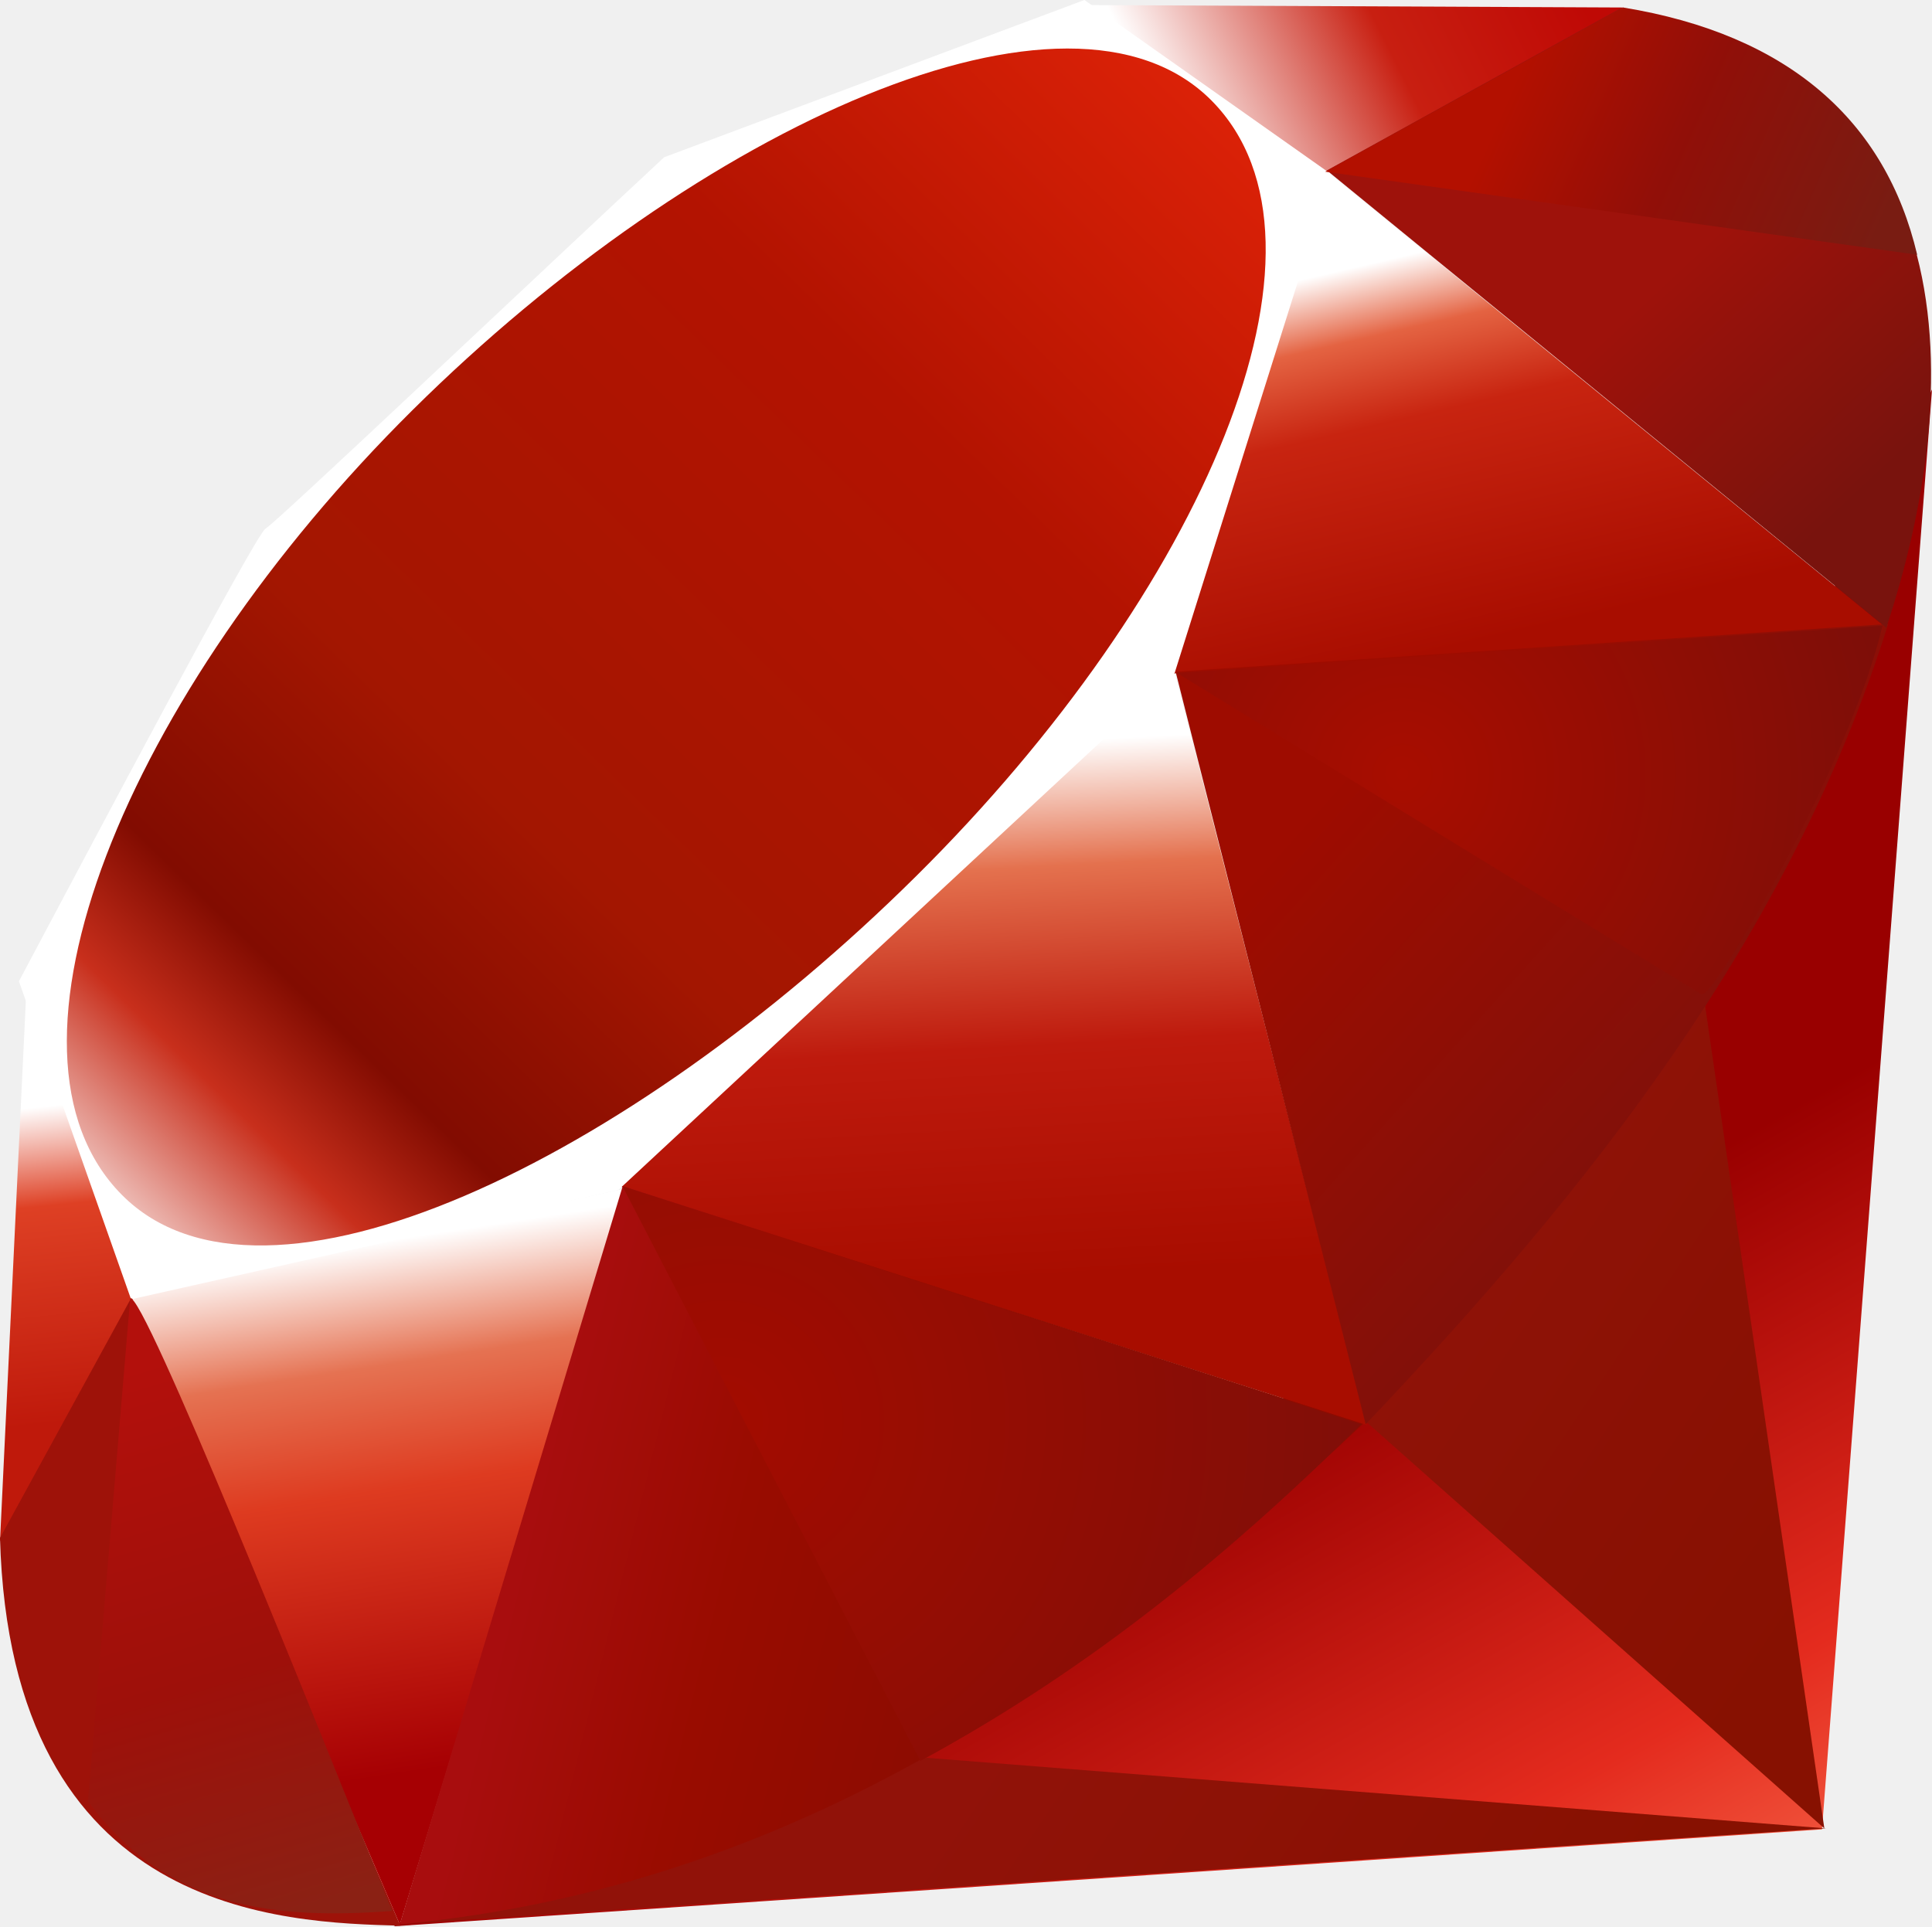
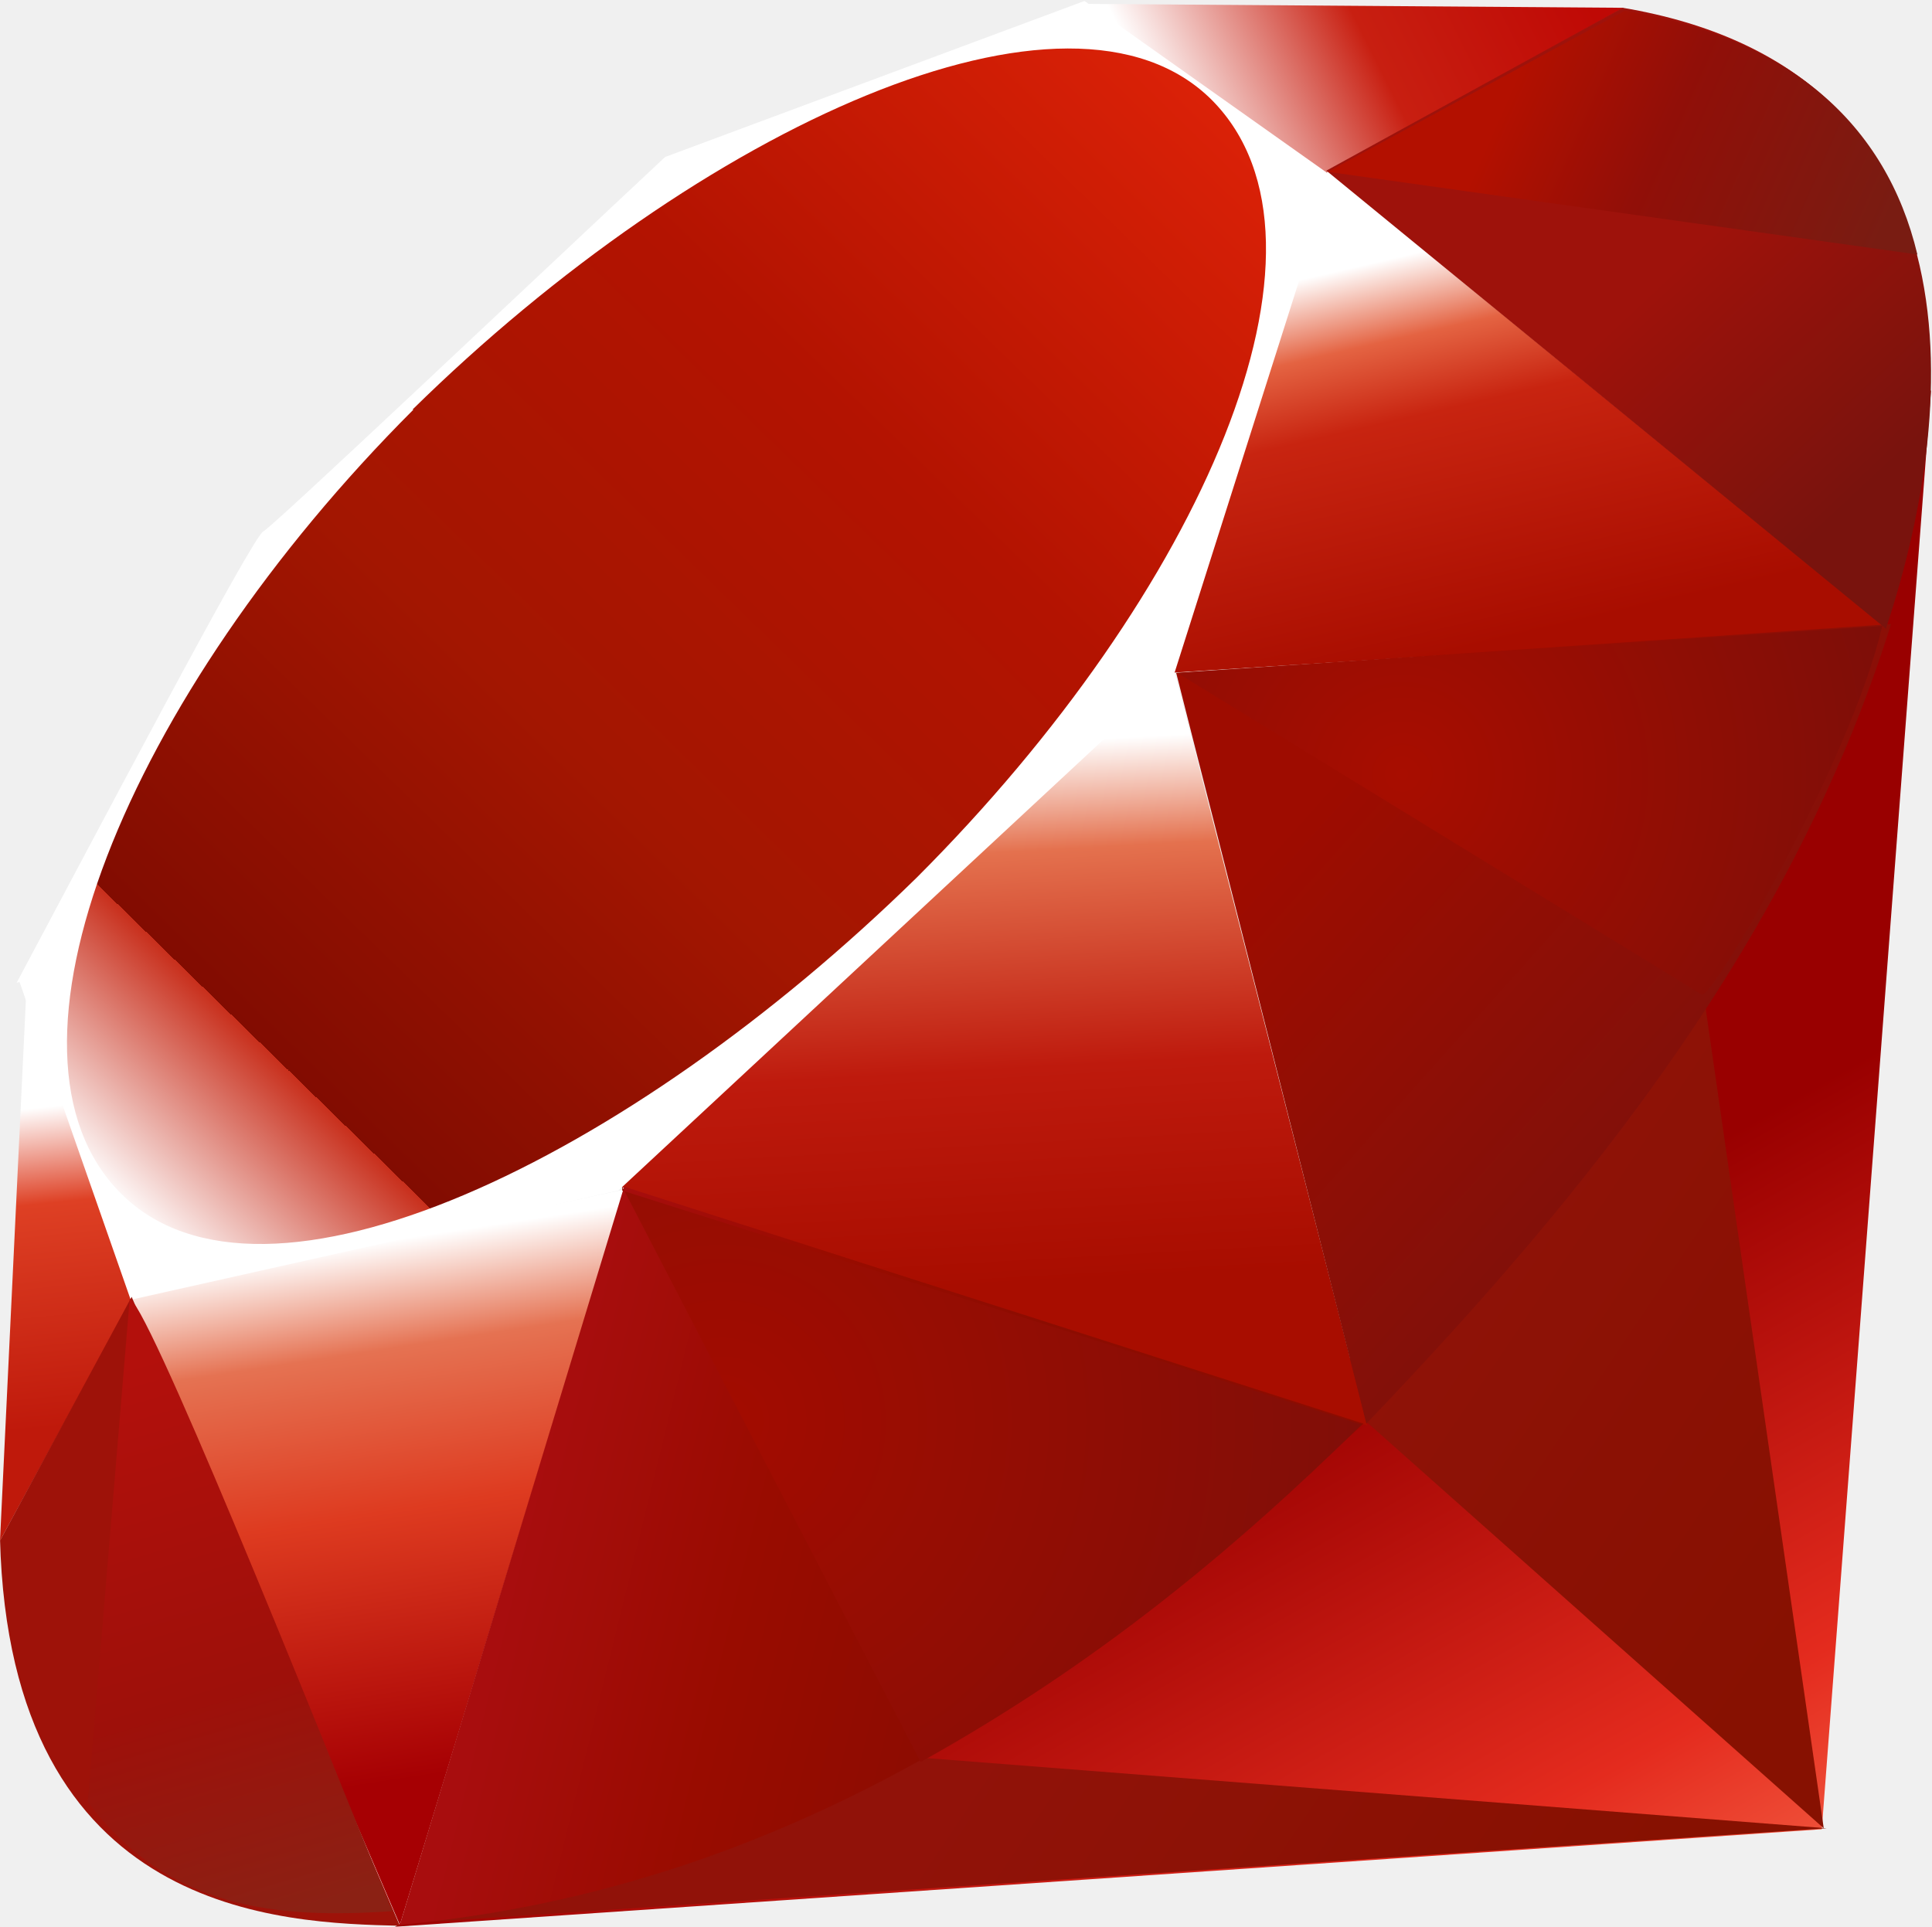
- <svg xmlns="http://www.w3.org/2000/svg" xmlns:xlink="http://www.w3.org/1999/xlink" version="1.1" id="Layer_1" width="198.13" height="197.58" viewBox="0 0 198.13 197.58" overflow="visible" enable-background="new 0 0 198.13 197.58" xml:space="preserve">
-   <defs id="defs3489">
-     <linearGradient id="XMLID_17_-9" gradientUnits="userSpaceOnUse" x1="174.074" y1="215.549" x2="132.276" y2="141.753">
-       <stop offset="0" style="stop-color:#FB7655" id="stop3272-4" />
-       <stop offset="0" style="stop-color:#FB7655" id="stop3274-5" />
-       <stop offset="0.41" style="stop-color:#E42B1E" id="stop3276-1" />
-       <stop offset="0.99" style="stop-color:#990000" id="stop3278-0" />
-       <stop offset="1" style="stop-color:#990000" id="stop3280-3" />
+ <svg xmlns="http://www.w3.org/2000/svg" xmlns:xlink="http://www.w3.org/1999/xlink" viewBox="0 0 198.1 197.6" overflow="visible">
+   <defs>
+     <linearGradient id="a" x1="174.1" x2="132.3" y1="215.5" y2="141.8" gradientUnits="userSpaceOnUse">
+       <stop offset="0" stop-color="#FB7655" />
+       <stop offset="0" stop-color="#FB7655" />
+       <stop offset=".4" stop-color="#E42B1E" />
+       <stop offset="1" stop-color="#900" />
+       <stop offset="1" stop-color="#900" />
    </linearGradient>
-     <linearGradient id="XMLID_18_-7" gradientUnits="userSpaceOnUse" x1="194.895" y1="153.558" x2="141.028" y2="117.409">
-       <stop offset="0" style="stop-color:#871101" id="stop3285-8" />
-       <stop offset="0" style="stop-color:#871101" id="stop3287-8" />
-       <stop offset="0.99" style="stop-color:#911209" id="stop3289-6" />
-       <stop offset="1" style="stop-color:#911209" id="stop3291-0" />
+     <linearGradient id="c" x1="194.9" x2="141" y1="153.6" y2="117.4" gradientUnits="userSpaceOnUse">
+       <stop offset="0" stop-color="#871101" />
+       <stop offset="0" stop-color="#871101" />
+       <stop offset="1" stop-color="#911209" />
+       <stop offset="1" stop-color="#911209" />
    </linearGradient>
-     <linearGradient id="XMLID_19_-4" gradientUnits="userSpaceOnUse" x1="151.795" y1="217.785" x2="97.93" y2="181.638">
-       <stop offset="0" style="stop-color:#871101" id="stop3296-6" />
-       <stop offset="0" style="stop-color:#871101" id="stop3298-7" />
-       <stop offset="0.99" style="stop-color:#911209" id="stop3300-6" />
-       <stop offset="1" style="stop-color:#911209" id="stop3302-0" />
+     <linearGradient id="d" x1="151.8" x2="97.9" y1="217.8" y2="181.6" gradientUnits="userSpaceOnUse">
+       <stop offset="0" stop-color="#871101" />
+       <stop offset="0" stop-color="#871101" />
+       <stop offset="1" stop-color="#911209" />
+       <stop offset="1" stop-color="#911209" />
    </linearGradient>
-     <linearGradient id="XMLID_20_-9" gradientUnits="userSpaceOnUse" x1="38.696" y1="127.391" x2="47.047" y2="181.661">
-       <stop offset="0" style="stop-color:#FFFFFF" id="stop3307-7" />
-       <stop offset="0" style="stop-color:#FFFFFF" id="stop3309-5" />
-       <stop offset="0.23" style="stop-color:#E57252" id="stop3311-9" />
-       <stop offset="0.46" style="stop-color:#DE3B20" id="stop3313-7" />
-       <stop offset="0.99" style="stop-color:#A60003" id="stop3315-8" />
-       <stop offset="1" style="stop-color:#A60003" id="stop3317-5" />
+     <linearGradient id="e" x1="38.7" x2="47" y1="127.4" y2="181.7" gradientUnits="userSpaceOnUse">
+       <stop offset="0" stop-color="#FFF" />
+       <stop offset="0" stop-color="#FFF" />
+       <stop offset=".2" stop-color="#E57252" />
+       <stop offset=".5" stop-color="#DE3B20" />
+       <stop offset="1" stop-color="#A60003" />
+       <stop offset="1" stop-color="#A60003" />
    </linearGradient>
-     <linearGradient id="XMLID_21_-3" gradientUnits="userSpaceOnUse" x1="96.133" y1="76.715" x2="99.21" y2="132.102">
-       <stop offset="0" style="stop-color:#FFFFFF" id="stop3322-3" />
-       <stop offset="0" style="stop-color:#FFFFFF" id="stop3324-8" />
-       <stop offset="0.23" style="stop-color:#E4714E" id="stop3326-3" />
-       <stop offset="0.56" style="stop-color:#BE1A0D" id="stop3328-7" />
-       <stop offset="0.99" style="stop-color:#A80D00" id="stop3330-9" />
-       <stop offset="1" style="stop-color:#A80D00" id="stop3332-3" />
+     <linearGradient id="f" x1="96.1" x2="99.2" y1="76.7" y2="132.1" gradientUnits="userSpaceOnUse">
+       <stop offset="0" stop-color="#FFF" />
+       <stop offset="0" stop-color="#FFF" />
+       <stop offset=".2" stop-color="#E4714E" />
+       <stop offset=".6" stop-color="#BE1A0D" />
+       <stop offset="1" stop-color="#A80D00" />
+       <stop offset="1" stop-color="#A80D00" />
    </linearGradient>
-     <linearGradient id="XMLID_22_-7" gradientUnits="userSpaceOnUse" x1="147.103" y1="25.521" x2="156.314" y2="65.216">
-       <stop offset="0" style="stop-color:#FFFFFF" id="stop3337-8" />
-       <stop offset="0" style="stop-color:#FFFFFF" id="stop3339-7" />
-       <stop offset="0.18" style="stop-color:#E46342" id="stop3341-4" />
-       <stop offset="0.4" style="stop-color:#C82410" id="stop3343-1" />
-       <stop offset="0.99" style="stop-color:#A80D00" id="stop3345-9" />
-       <stop offset="1" style="stop-color:#A80D00" id="stop3347-0" />
+     <linearGradient id="g" x1="147.1" x2="156.3" y1="25.5" y2="65.2" gradientUnits="userSpaceOnUse">
+       <stop offset="0" stop-color="#FFF" />
+       <stop offset="0" stop-color="#FFF" />
+       <stop offset=".2" stop-color="#E46342" />
+       <stop offset=".4" stop-color="#C82410" />
+       <stop offset="1" stop-color="#A80D00" />
+       <stop offset="1" stop-color="#A80D00" />
    </linearGradient>
-     <linearGradient id="XMLID_23_-9" gradientUnits="userSpaceOnUse" x1="118.976" y1="11.541" x2="158.669" y2="-8.305">
-       <stop offset="0" style="stop-color:#FFFFFF" id="stop3352-8" />
-       <stop offset="0" style="stop-color:#FFFFFF" id="stop3354-8" />
-       <stop offset="0.54" style="stop-color:#C81F11" id="stop3356-5" />
-       <stop offset="0.99" style="stop-color:#BF0905" id="stop3358-8" />
-       <stop offset="1" style="stop-color:#BF0905" id="stop3360-4" />
+     <linearGradient id="h" x1="119" x2="158.7" y1="11.5" y2="-8.3" gradientUnits="userSpaceOnUse">
+       <stop offset="0" stop-color="#FFF" />
+       <stop offset="0" stop-color="#FFF" />
+       <stop offset=".5" stop-color="#C81F11" />
+       <stop offset="1" stop-color="#BF0905" />
+       <stop offset="1" stop-color="#BF0905" />
    </linearGradient>
-     <linearGradient id="XMLID_24_-3" gradientUnits="userSpaceOnUse" x1="3.903" y1="113.555" x2="7.17" y2="146.263">
-       <stop offset="0" style="stop-color:#FFFFFF" id="stop3365-7" />
-       <stop offset="0" style="stop-color:#FFFFFF" id="stop3367-1" />
-       <stop offset="0.31" style="stop-color:#DE4024" id="stop3369-3" />
-       <stop offset="0.99" style="stop-color:#BF190B" id="stop3371-8" />
-       <stop offset="1" style="stop-color:#BF190B" id="stop3373-0" />
+     <linearGradient id="i" x1="3.9" x2="7.2" y1="113.6" y2="146.3" gradientUnits="userSpaceOnUse">
+       <stop offset="0" stop-color="#FFF" />
+       <stop offset="0" stop-color="#FFF" />
+       <stop offset=".3" stop-color="#DE4024" />
+       <stop offset="1" stop-color="#BF190B" />
+       <stop offset="1" stop-color="#BF190B" />
    </linearGradient>
-     <linearGradient id="XMLID_25_-9" gradientUnits="userSpaceOnUse" x1="-18.556" y1="155.105" x2="135.015" y2="-2.809">
-       <stop offset="0" style="stop-color:#BD0012" id="stop3380-7" />
-       <stop offset="0" style="stop-color:#BD0012" id="stop3382-9" />
-       <stop offset="0.07" style="stop-color:#FFFFFF" id="stop3384-9" />
-       <stop offset="0.17" style="stop-color:#FFFFFF" id="stop3386-3" />
-       <stop offset="0.27" style="stop-color:#C82F1C" id="stop3388-2" />
-       <stop offset="0.33" style="stop-color:#820C01" id="stop3390-4" />
-       <stop offset="0.46" style="stop-color:#A31601" id="stop3392-3" />
-       <stop offset="0.72" style="stop-color:#B31301" id="stop3394-7" />
-       <stop offset="0.99" style="stop-color:#E82609" id="stop3396-1" />
-       <stop offset="1" style="stop-color:#E82609" id="stop3398-2" />
+     <linearGradient id="j" x1="-18.6" x2="135" y1="155.1" y2="-2.8" gradientUnits="userSpaceOnUse">
+       <stop offset="0" stop-color="#BD0012" />
+       <stop offset="0" stop-color="#BD0012" />
+       <stop offset=".1" stop-color="#FFF" />
+       <stop offset=".2" stop-color="#FFF" />
+       <stop offset=".3" stop-color="#C82F1C" />
+       <stop offset=".3" stop-color="#820C01" />
+       <stop offset=".5" stop-color="#A31601" />
+       <stop offset=".7" stop-color="#B31301" />
+       <stop offset="1" stop-color="#E82609" />
+       <stop offset="1" stop-color="#E82609" />
    </linearGradient>
-     <linearGradient id="XMLID_26_-2" gradientUnits="userSpaceOnUse" x1="99.075" y1="171.033" x2="52.818" y2="159.617">
-       <stop offset="0" style="stop-color:#8C0C01" id="stop3403-0" />
-       <stop offset="0" style="stop-color:#8C0C01" id="stop3405-2" />
-       <stop offset="0.54" style="stop-color:#990C00" id="stop3407-1" />
-       <stop offset="0.99" style="stop-color:#A80D0E" id="stop3409-7" />
-       <stop offset="1" style="stop-color:#A80D0E" id="stop3411-5" />
+     <linearGradient id="k" x1="99.1" x2="52.8" y1="171" y2="159.6" gradientUnits="userSpaceOnUse">
+       <stop offset="0" stop-color="#8C0C01" />
+       <stop offset="0" stop-color="#8C0C01" />
+       <stop offset=".5" stop-color="#990C00" />
+       <stop offset="1" stop-color="#A80D0E" />
+       <stop offset="1" stop-color="#A80D0E" />
    </linearGradient>
-     <linearGradient id="XMLID_27_-1" gradientUnits="userSpaceOnUse" x1="178.526" y1="115.515" x2="137.433" y2="78.684">
-       <stop offset="0" style="stop-color:#7E110B" id="stop3416-7" />
-       <stop offset="0" style="stop-color:#7E110B" id="stop3418-4" />
-       <stop offset="0.99" style="stop-color:#9E0C00" id="stop3420-1" />
-       <stop offset="1" style="stop-color:#9E0C00" id="stop3422-7" />
+     <linearGradient id="l" x1="178.5" x2="137.4" y1="115.5" y2="78.7" gradientUnits="userSpaceOnUse">
+       <stop offset="0" stop-color="#7E110B" />
+       <stop offset="0" stop-color="#7E110B" />
+       <stop offset="1" stop-color="#9E0C00" />
+       <stop offset="1" stop-color="#9E0C00" />
    </linearGradient>
-     <linearGradient id="XMLID_28_-1" gradientUnits="userSpaceOnUse" x1="193.624" y1="47.937" x2="173.154" y2="26.054">
-       <stop offset="0" style="stop-color:#79130D" id="stop3427-1" />
-       <stop offset="0" style="stop-color:#79130D" id="stop3429-1" />
-       <stop offset="0.99" style="stop-color:#9E120B" id="stop3431-7" />
-       <stop offset="1" style="stop-color:#9E120B" id="stop3433-0" />
+     <linearGradient id="m" x1="193.6" x2="173.2" y1="47.9" y2="26.1" gradientUnits="userSpaceOnUse">
+       <stop offset="0" stop-color="#79130D" />
+       <stop offset="0" stop-color="#79130D" />
+       <stop offset="1" stop-color="#9E120B" />
+       <stop offset="1" stop-color="#9E120B" />
    </linearGradient>
-     <radialGradient id="XMLID_29_-4" cx="143.832" cy="79.388" r="50.358" gradientUnits="userSpaceOnUse">
-       <stop offset="0" style="stop-color:#A80D00" id="stop3440-0" />
-       <stop offset="0" style="stop-color:#A80D00" id="stop3442-8" />
-       <stop offset="0.99" style="stop-color:#7E0E08" id="stop3444-5" />
-       <stop offset="1" style="stop-color:#7E0E08" id="stop3446-1" />
+     <radialGradient id="n" cx="143.8" cy="79.4" r="50.4" gradientUnits="userSpaceOnUse">
+       <stop offset="0" stop-color="#A80D00" />
+       <stop offset="0" stop-color="#A80D00" />
+       <stop offset="1" stop-color="#7E0E08" />
+       <stop offset="1" stop-color="#7E0E08" />
    </radialGradient>
-     <radialGradient id="XMLID_30_-6" cx="74.092" cy="145.751" r="66.944" gradientUnits="userSpaceOnUse">
-       <stop offset="0" style="stop-color:#A30C00" id="stop3451-6" />
-       <stop offset="0" style="stop-color:#A30C00" id="stop3453-2" />
-       <stop offset="0.99" style="stop-color:#800E08" id="stop3455-1" />
-       <stop offset="1" style="stop-color:#800E08" id="stop3457-9" />
+     <radialGradient id="o" cx="74.1" cy="145.8" r="66.9" gradientUnits="userSpaceOnUse">
+       <stop offset="0" stop-color="#A30C00" />
+       <stop offset="0" stop-color="#A30C00" />
+       <stop offset="1" stop-color="#800E08" />
+       <stop offset="1" stop-color="#800E08" />
    </radialGradient>
-     <linearGradient id="XMLID_31_-6" gradientUnits="userSpaceOnUse" x1="26.67" y1="197.336" x2="9.989" y2="140.742">
-       <stop offset="0" style="stop-color:#8B2114" id="stop3462-4" />
-       <stop offset="0" style="stop-color:#8B2114" id="stop3464-8" />
-       <stop offset="0.43" style="stop-color:#9E100A" id="stop3466-0" />
-       <stop offset="0.99" style="stop-color:#B3100C" id="stop3468-8" />
-       <stop offset="1" style="stop-color:#B3100C" id="stop3470-1" />
+     <linearGradient id="p" x1="26.7" x2="10" y1="197.3" y2="140.7" gradientUnits="userSpaceOnUse">
+       <stop offset="0" stop-color="#8B2114" />
+       <stop offset="0" stop-color="#8B2114" />
+       <stop offset=".4" stop-color="#9E100A" />
+       <stop offset="1" stop-color="#B3100C" />
+       <stop offset="1" stop-color="#B3100C" />
    </linearGradient>
-     <linearGradient id="XMLID_32_-0" gradientUnits="userSpaceOnUse" x1="154.641" y1="9.798" x2="192.039" y2="26.306">
-       <stop offset="0" style="stop-color:#B31000" id="stop3475-2" />
-       <stop offset="0" style="stop-color:#B31000" id="stop3477-2" />
-       <stop offset="0.44" style="stop-color:#910F08" id="stop3479-9" />
-       <stop offset="0.99" style="stop-color:#791C12" id="stop3481-7" />
-       <stop offset="1" style="stop-color:#791C12" id="stop3483-5" />
+     <linearGradient id="q" x1="154.6" x2="192" y1="9.8" y2="26.3" gradientUnits="userSpaceOnUse">
+       <stop offset="0" stop-color="#B31000" />
+       <stop offset="0" stop-color="#B31000" />
+       <stop offset=".4" stop-color="#910F08" />
+       <stop offset="1" stop-color="#791C12" />
+       <stop offset="1" stop-color="#791C12" />
    </linearGradient>
-     <linearGradient y2="141.753" x2="132.276" y1="215.549" x1="174.074" gradientUnits="userSpaceOnUse" id="linearGradient3448" xlink:href="#XMLID_17_-9" />
+     <linearGradient id="b" x1="174.1" x2="132.3" y1="215.5" y2="141.8" gradientUnits="userSpaceOnUse" xlink:href="#a" />
  </defs>
-   <linearGradient id="XMLID_17_" gradientUnits="userSpaceOnUse" x1="174.074" y1="215.549" x2="132.276" y2="141.753">
-     <stop offset="0" style="stop-color:#FB7655" id="stop3272" />
-     <stop offset="0" style="stop-color:#FB7655" id="stop3274" />
-     <stop offset="0.41" style="stop-color:#E42B1E" id="stop3276" />
-     <stop offset="0.99" style="stop-color:#990000" id="stop3278" />
-     <stop offset="1" style="stop-color:#990000" id="stop3280" />
-   </linearGradient>
-   <linearGradient id="XMLID_18_" gradientUnits="userSpaceOnUse" x1="194.895" y1="153.558" x2="141.028" y2="117.409">
-     <stop offset="0" style="stop-color:#871101" id="stop3285" />
-     <stop offset="0" style="stop-color:#871101" id="stop3287" />
-     <stop offset="0.99" style="stop-color:#911209" id="stop3289" />
-     <stop offset="1" style="stop-color:#911209" id="stop3291" />
-   </linearGradient>
-   <linearGradient id="XMLID_19_" gradientUnits="userSpaceOnUse" x1="151.795" y1="217.785" x2="97.93" y2="181.638">
-     <stop offset="0" style="stop-color:#871101" id="stop3296" />
-     <stop offset="0" style="stop-color:#871101" id="stop3298" />
-     <stop offset="0.99" style="stop-color:#911209" id="stop3300" />
-     <stop offset="1" style="stop-color:#911209" id="stop3302" />
-   </linearGradient>
-   <linearGradient id="XMLID_20_" gradientUnits="userSpaceOnUse" x1="38.696" y1="127.391" x2="47.047" y2="181.661">
-     <stop offset="0" style="stop-color:#FFFFFF" id="stop3307" />
-     <stop offset="0" style="stop-color:#FFFFFF" id="stop3309" />
-     <stop offset="0.23" style="stop-color:#E57252" id="stop3311" />
-     <stop offset="0.46" style="stop-color:#DE3B20" id="stop3313" />
-     <stop offset="0.99" style="stop-color:#A60003" id="stop3315" />
-     <stop offset="1" style="stop-color:#A60003" id="stop3317" />
-   </linearGradient>
-   <linearGradient id="XMLID_21_" gradientUnits="userSpaceOnUse" x1="96.133" y1="76.715" x2="99.21" y2="132.102">
-     <stop offset="0" style="stop-color:#FFFFFF" id="stop3322" />
-     <stop offset="0" style="stop-color:#FFFFFF" id="stop3324" />
-     <stop offset="0.23" style="stop-color:#E4714E" id="stop3326" />
-     <stop offset="0.56" style="stop-color:#BE1A0D" id="stop3328" />
-     <stop offset="0.99" style="stop-color:#A80D00" id="stop3330" />
-     <stop offset="1" style="stop-color:#A80D00" id="stop3332" />
-   </linearGradient>
-   <linearGradient id="XMLID_22_" gradientUnits="userSpaceOnUse" x1="147.103" y1="25.521" x2="156.314" y2="65.216">
-     <stop offset="0" style="stop-color:#FFFFFF" id="stop3337" />
-     <stop offset="0" style="stop-color:#FFFFFF" id="stop3339" />
-     <stop offset="0.18" style="stop-color:#E46342" id="stop3341" />
-     <stop offset="0.4" style="stop-color:#C82410" id="stop3343" />
-     <stop offset="0.99" style="stop-color:#A80D00" id="stop3345" />
-     <stop offset="1" style="stop-color:#A80D00" id="stop3347" />
-   </linearGradient>
-   <linearGradient id="XMLID_23_" gradientUnits="userSpaceOnUse" x1="118.976" y1="11.541" x2="158.669" y2="-8.305">
-     <stop offset="0" style="stop-color:#FFFFFF" id="stop3352" />
-     <stop offset="0" style="stop-color:#FFFFFF" id="stop3354" />
-     <stop offset="0.54" style="stop-color:#C81F11" id="stop3356" />
-     <stop offset="0.99" style="stop-color:#BF0905" id="stop3358" />
-     <stop offset="1" style="stop-color:#BF0905" id="stop3360" />
-   </linearGradient>
-   <linearGradient id="XMLID_24_" gradientUnits="userSpaceOnUse" x1="3.903" y1="113.555" x2="7.17" y2="146.263">
-     <stop offset="0" style="stop-color:#FFFFFF" id="stop3365" />
-     <stop offset="0" style="stop-color:#FFFFFF" id="stop3367" />
-     <stop offset="0.31" style="stop-color:#DE4024" id="stop3369" />
-     <stop offset="0.99" style="stop-color:#BF190B" id="stop3371" />
-     <stop offset="1" style="stop-color:#BF190B" id="stop3373" />
-   </linearGradient>
-   <linearGradient id="XMLID_25_" gradientUnits="userSpaceOnUse" x1="-18.556" y1="155.105" x2="135.015" y2="-2.809">
-     <stop offset="0" style="stop-color:#BD0012" id="stop3380" />
-     <stop offset="0" style="stop-color:#BD0012" id="stop3382" />
-     <stop offset="0.07" style="stop-color:#FFFFFF" id="stop3384" />
-     <stop offset="0.17" style="stop-color:#FFFFFF" id="stop3386" />
-     <stop offset="0.27" style="stop-color:#C82F1C" id="stop3388" />
-     <stop offset="0.33" style="stop-color:#820C01" id="stop3390" />
-     <stop offset="0.46" style="stop-color:#A31601" id="stop3392" />
-     <stop offset="0.72" style="stop-color:#B31301" id="stop3394" />
-     <stop offset="0.99" style="stop-color:#E82609" id="stop3396" />
-     <stop offset="1" style="stop-color:#E82609" id="stop3398" />
-   </linearGradient>
-   <linearGradient id="XMLID_26_" gradientUnits="userSpaceOnUse" x1="99.075" y1="171.033" x2="52.818" y2="159.617">
-     <stop offset="0" style="stop-color:#8C0C01" id="stop3403" />
-     <stop offset="0" style="stop-color:#8C0C01" id="stop3405" />
-     <stop offset="0.54" style="stop-color:#990C00" id="stop3407" />
-     <stop offset="0.99" style="stop-color:#A80D0E" id="stop3409" />
-     <stop offset="1" style="stop-color:#A80D0E" id="stop3411" />
-   </linearGradient>
-   <linearGradient id="XMLID_27_" gradientUnits="userSpaceOnUse" x1="178.526" y1="115.515" x2="137.433" y2="78.684">
-     <stop offset="0" style="stop-color:#7E110B" id="stop3416" />
-     <stop offset="0" style="stop-color:#7E110B" id="stop3418" />
-     <stop offset="0.99" style="stop-color:#9E0C00" id="stop3420" />
-     <stop offset="1" style="stop-color:#9E0C00" id="stop3422" />
-   </linearGradient>
-   <linearGradient id="XMLID_28_" gradientUnits="userSpaceOnUse" x1="193.624" y1="47.937" x2="173.154" y2="26.054">
-     <stop offset="0" style="stop-color:#79130D" id="stop3427" />
-     <stop offset="0" style="stop-color:#79130D" id="stop3429" />
-     <stop offset="0.99" style="stop-color:#9E120B" id="stop3431" />
-     <stop offset="1" style="stop-color:#9E120B" id="stop3433" />
-   </linearGradient>
-   <radialGradient id="XMLID_29_" cx="143.832" cy="79.388" r="50.358" gradientUnits="userSpaceOnUse">
-     <stop offset="0" style="stop-color:#A80D00" id="stop3440" />
-     <stop offset="0" style="stop-color:#A80D00" id="stop3442" />
-     <stop offset="0.99" style="stop-color:#7E0E08" id="stop3444" />
-     <stop offset="1" style="stop-color:#7E0E08" id="stop3446" />
-   </radialGradient>
-   <radialGradient id="XMLID_30_" cx="74.092" cy="145.751" r="66.944" gradientUnits="userSpaceOnUse">
-     <stop offset="0" style="stop-color:#A30C00" id="stop3451" />
-     <stop offset="0" style="stop-color:#A30C00" id="stop3453" />
-     <stop offset="0.99" style="stop-color:#800E08" id="stop3455" />
-     <stop offset="1" style="stop-color:#800E08" id="stop3457" />
-   </radialGradient>
-   <linearGradient id="XMLID_31_" gradientUnits="userSpaceOnUse" x1="26.67" y1="197.336" x2="9.989" y2="140.742">
-     <stop offset="0" style="stop-color:#8B2114" id="stop3462" />
-     <stop offset="0" style="stop-color:#8B2114" id="stop3464" />
-     <stop offset="0.43" style="stop-color:#9E100A" id="stop3466" />
-     <stop offset="0.99" style="stop-color:#B3100C" id="stop3468" />
-     <stop offset="1" style="stop-color:#B3100C" id="stop3470" />
-   </linearGradient>
-   <linearGradient id="XMLID_32_" gradientUnits="userSpaceOnUse" x1="154.641" y1="9.798" x2="192.039" y2="26.306">
-     <stop offset="0" style="stop-color:#B31000" id="stop3475" />
-     <stop offset="0" style="stop-color:#B31000" id="stop3477" />
-     <stop offset="0.44" style="stop-color:#910F08" id="stop3479" />
-     <stop offset="0.99" style="stop-color:#791C12" id="stop3481" />
-     <stop offset="1" style="stop-color:#791C12" id="stop3483" />
-   </linearGradient>
-   <polygon style="fill:url(#linearGradient3448);fill-rule:evenodd" clip-rule="evenodd" points="153.5,130.41 40.38,197.58 186.849,187.641 198.13,39.95 " id="polygon3282" />
-   <polygon style="fill:url(#XMLID_18_-7);fill-rule:evenodd" clip-rule="evenodd" points="187.089,187.54 174.5,100.65 140.209,145.93 " id="polygon3293" />
-   <polygon style="fill:url(#XMLID_19_-4);fill-rule:evenodd" clip-rule="evenodd" points="187.259,187.54 95.03,180.3 40.87,197.391 " id="polygon3304" />
-   <polygon style="fill:url(#XMLID_20_-9);fill-rule:evenodd" clip-rule="evenodd" points="41,197.41 64.04,121.93 13.34,132.771 " id="polygon3319" />
-   <polygon style="fill:url(#XMLID_21_-3);fill-rule:evenodd" clip-rule="evenodd" points="140.2,146.18 119,63.14 58.33,120.01 " id="polygon3334" />
-   <polygon style="fill:url(#XMLID_22_-7);fill-rule:evenodd" clip-rule="evenodd" points="193.32,64.31 135.97,17.47 120,69.1 " id="polygon3349" />
-   <polygon style="fill:url(#XMLID_23_-9);fill-rule:evenodd" clip-rule="evenodd" points="166.5,0.77 132.77,19.41 111.49,0.52 " id="polygon3362" />
-   <polygon style="fill:url(#XMLID_24_-3);fill-rule:evenodd" clip-rule="evenodd" points="0,158.09 14.13,132.32 2.7,101.62 " id="polygon3375" />
-   <path style="fill:#ffffff;fill-rule:evenodd" clip-rule="evenodd" d="m 1.94,100.65 11.5,32.62 49.97,-11.211 57.05,-53.02 L 136.56,17.9 111.209,0 68.109,16.13 C 54.53,28.76 28.18,53.75 27.23,54.22 26.29,54.7 9.83,85.81 1.94,100.65 z" id="path3377" />
-   <path style="fill:url(#XMLID_25_-9);fill-rule:evenodd" clip-rule="evenodd" d="m 42.32,42.05 c 29.43,-29.18 67.37,-46.42 81.93,-31.73 14.551,14.69 -0.88,50.39 -30.31,79.56 -29.43,29.17 -66.9,47.36 -81.45,32.67 -14.56,-14.68 0.4,-51.33 29.83,-80.5 z" id="path3400" />
-   <path style="fill:url(#XMLID_26_-2);fill-rule:evenodd" clip-rule="evenodd" d="m 41,197.38 22.86,-75.72 75.92,24.39 C 112.33,171.79 81.8,193.55 41,197.38 z" id="path3413" />
-   <path style="fill:url(#XMLID_27_-1);fill-rule:evenodd" clip-rule="evenodd" d="m 120.56,68.89 19.49,77.2 C 162.98,121.98 183.56,96.06 193.639,64 l -73.079,4.89 z" id="path3424" />
-   <path style="fill:url(#XMLID_28_-1);fill-rule:evenodd" clip-rule="evenodd" d="m 193.44,64.39 c 7.8,-23.54 9.6,-57.31 -27.181,-63.58 l -30.18,16.67 57.361,46.91 z" id="path3435" />
-   <path style="fill:#9e1209;fill-rule:evenodd" clip-rule="evenodd" d="m 0,157.75 c 1.08,38.851 29.11,39.43 41.05,39.771 L 13.47,133.11 0,157.75 z" id="path3437" />
-   <path style="fill:url(#XMLID_29_-4);fill-rule:evenodd" clip-rule="evenodd" d="m 120.669,69.01 c 17.62,10.83 53.131,32.58 53.851,32.98 1.119,0.63 15.31,-23.93 18.53,-37.81 l -72.381,4.83 z" id="path3448" />
-   <path style="fill:url(#XMLID_30_-6);fill-rule:evenodd" clip-rule="evenodd" d="m 63.83,121.66 30.56,58.96 c 18.07,-9.8 32.22,-21.74 45.18,-34.53 L 63.83,121.66 z" id="path3459" />
-   <path style="fill:url(#XMLID_31_-6);fill-rule:evenodd" clip-rule="evenodd" d="m 13.35,133.19 -4.33,51.56 c 8.17,11.16 19.41,12.13 31.2,11.26 -8.53,-21.23 -25.57,-63.68 -26.87,-62.82 z" id="path3472" />
-   <path style="fill:url(#XMLID_32_-0);fill-rule:evenodd" clip-rule="evenodd" d="m 135.9,17.61 60.71,8.52 C 193.37,12.4 183.42,3.54 166.46,0.77 L 135.9,17.61 z" id="path3485" />
+   <path fill="url(#b)" fill-rule="evenodd" d="M153.5 130.4l-113 67.2 146.3-10L198 40" clip-rule="evenodd" />
+   <path fill="url(#c)" fill-rule="evenodd" d="M187 187.5l-12.5-86.8-34.3 45.2" clip-rule="evenodd" />
+   <path fill="url(#d)" fill-rule="evenodd" d="M187.3 187.5L95 180.3l-54 17" clip-rule="evenodd" />
+   <path fill="url(#e)" fill-rule="evenodd" d="M41 197.4L64 122l-50.7 10.8" clip-rule="evenodd" />
+   <path fill="url(#f)" fill-rule="evenodd" d="M140.2 146.2l-21.2-83L58.3 120" clip-rule="evenodd" />
+   <path fill="url(#g)" fill-rule="evenodd" d="M193.3 64.3L136 17.5 120 69" clip-rule="evenodd" />
+   <path fill="url(#h)" fill-rule="evenodd" d="M166.5.8l-33.7 18.6-21.3-19" clip-rule="evenodd" />
+   <path fill="url(#i)" fill-rule="evenodd" d="M0 158l14-25.7-11.3-30.7" clip-rule="evenodd" />
+   <path fill="#fff" fill-rule="evenodd" d="M2 100.7l11.4 32.6 50-11.2 57-53 16.2-51-25.4-18-43 16C54.4 29 28 54 27 54.5 26 54.8 9.6 86 1.7 100.8z" clip-rule="evenodd" />
+   <path fill="url(#j)" fill-rule="evenodd" d="M42.3 42c29.5-29 67.4-46.4 82-31.7C138.8 25 123.3 60.7 94 90c-29.6 29-67 47-81.6 32.4-14.4-14.4.6-51 30-80.4z" clip-rule="evenodd" />
+   <path fill="url(#k)" fill-rule="evenodd" d="M41 197.4l23-75.7 75.8 24.3c-27.5 25.8-58 47.6-98.8 51.4z" clip-rule="evenodd" />
+   <path fill="url(#l)" fill-rule="evenodd" d="M120.6 69l19.5 77c23-24 43.8-50 53.8-82l-73 5z" clip-rule="evenodd" />
+   <path fill="url(#m)" fill-rule="evenodd" d="M193.4 64.4C201.2 40.8 203 7 166.4.8L136 17.5l57.4 47z" clip-rule="evenodd" />
+   <path fill="#9e1209" fill-rule="evenodd" d="M0 157.8c1 38.8 29 39.4 41 39.7L13.5 133 0 158z" clip-rule="evenodd" />
+   <path fill="url(#n)" fill-rule="evenodd" d="M120.7 69l53.8 33c1 .6 15.3-24 18.5-37.8L120.7 69z" clip-rule="evenodd" />
+   <path fill="url(#o)" fill-rule="evenodd" d="M63.8 121.7l30.6 59c18-10 32.2-21.8 45.2-34.6l-75.8-24z" clip-rule="evenodd" />
+   <path fill="url(#p)" fill-rule="evenodd" d="M13.3 133.2L9 184.8c8.2 11 19.4 12 31.2 11.2-8.5-21.2-25.6-63.7-27-62.8z" clip-rule="evenodd" />
+   <path fill="url(#q)" fill-rule="evenodd" d="M136 17.6l60.6 8.5c-3.2-13.4-13.2-22.3-30-25L136 17.7z" clip-rule="evenodd" />
</svg>
